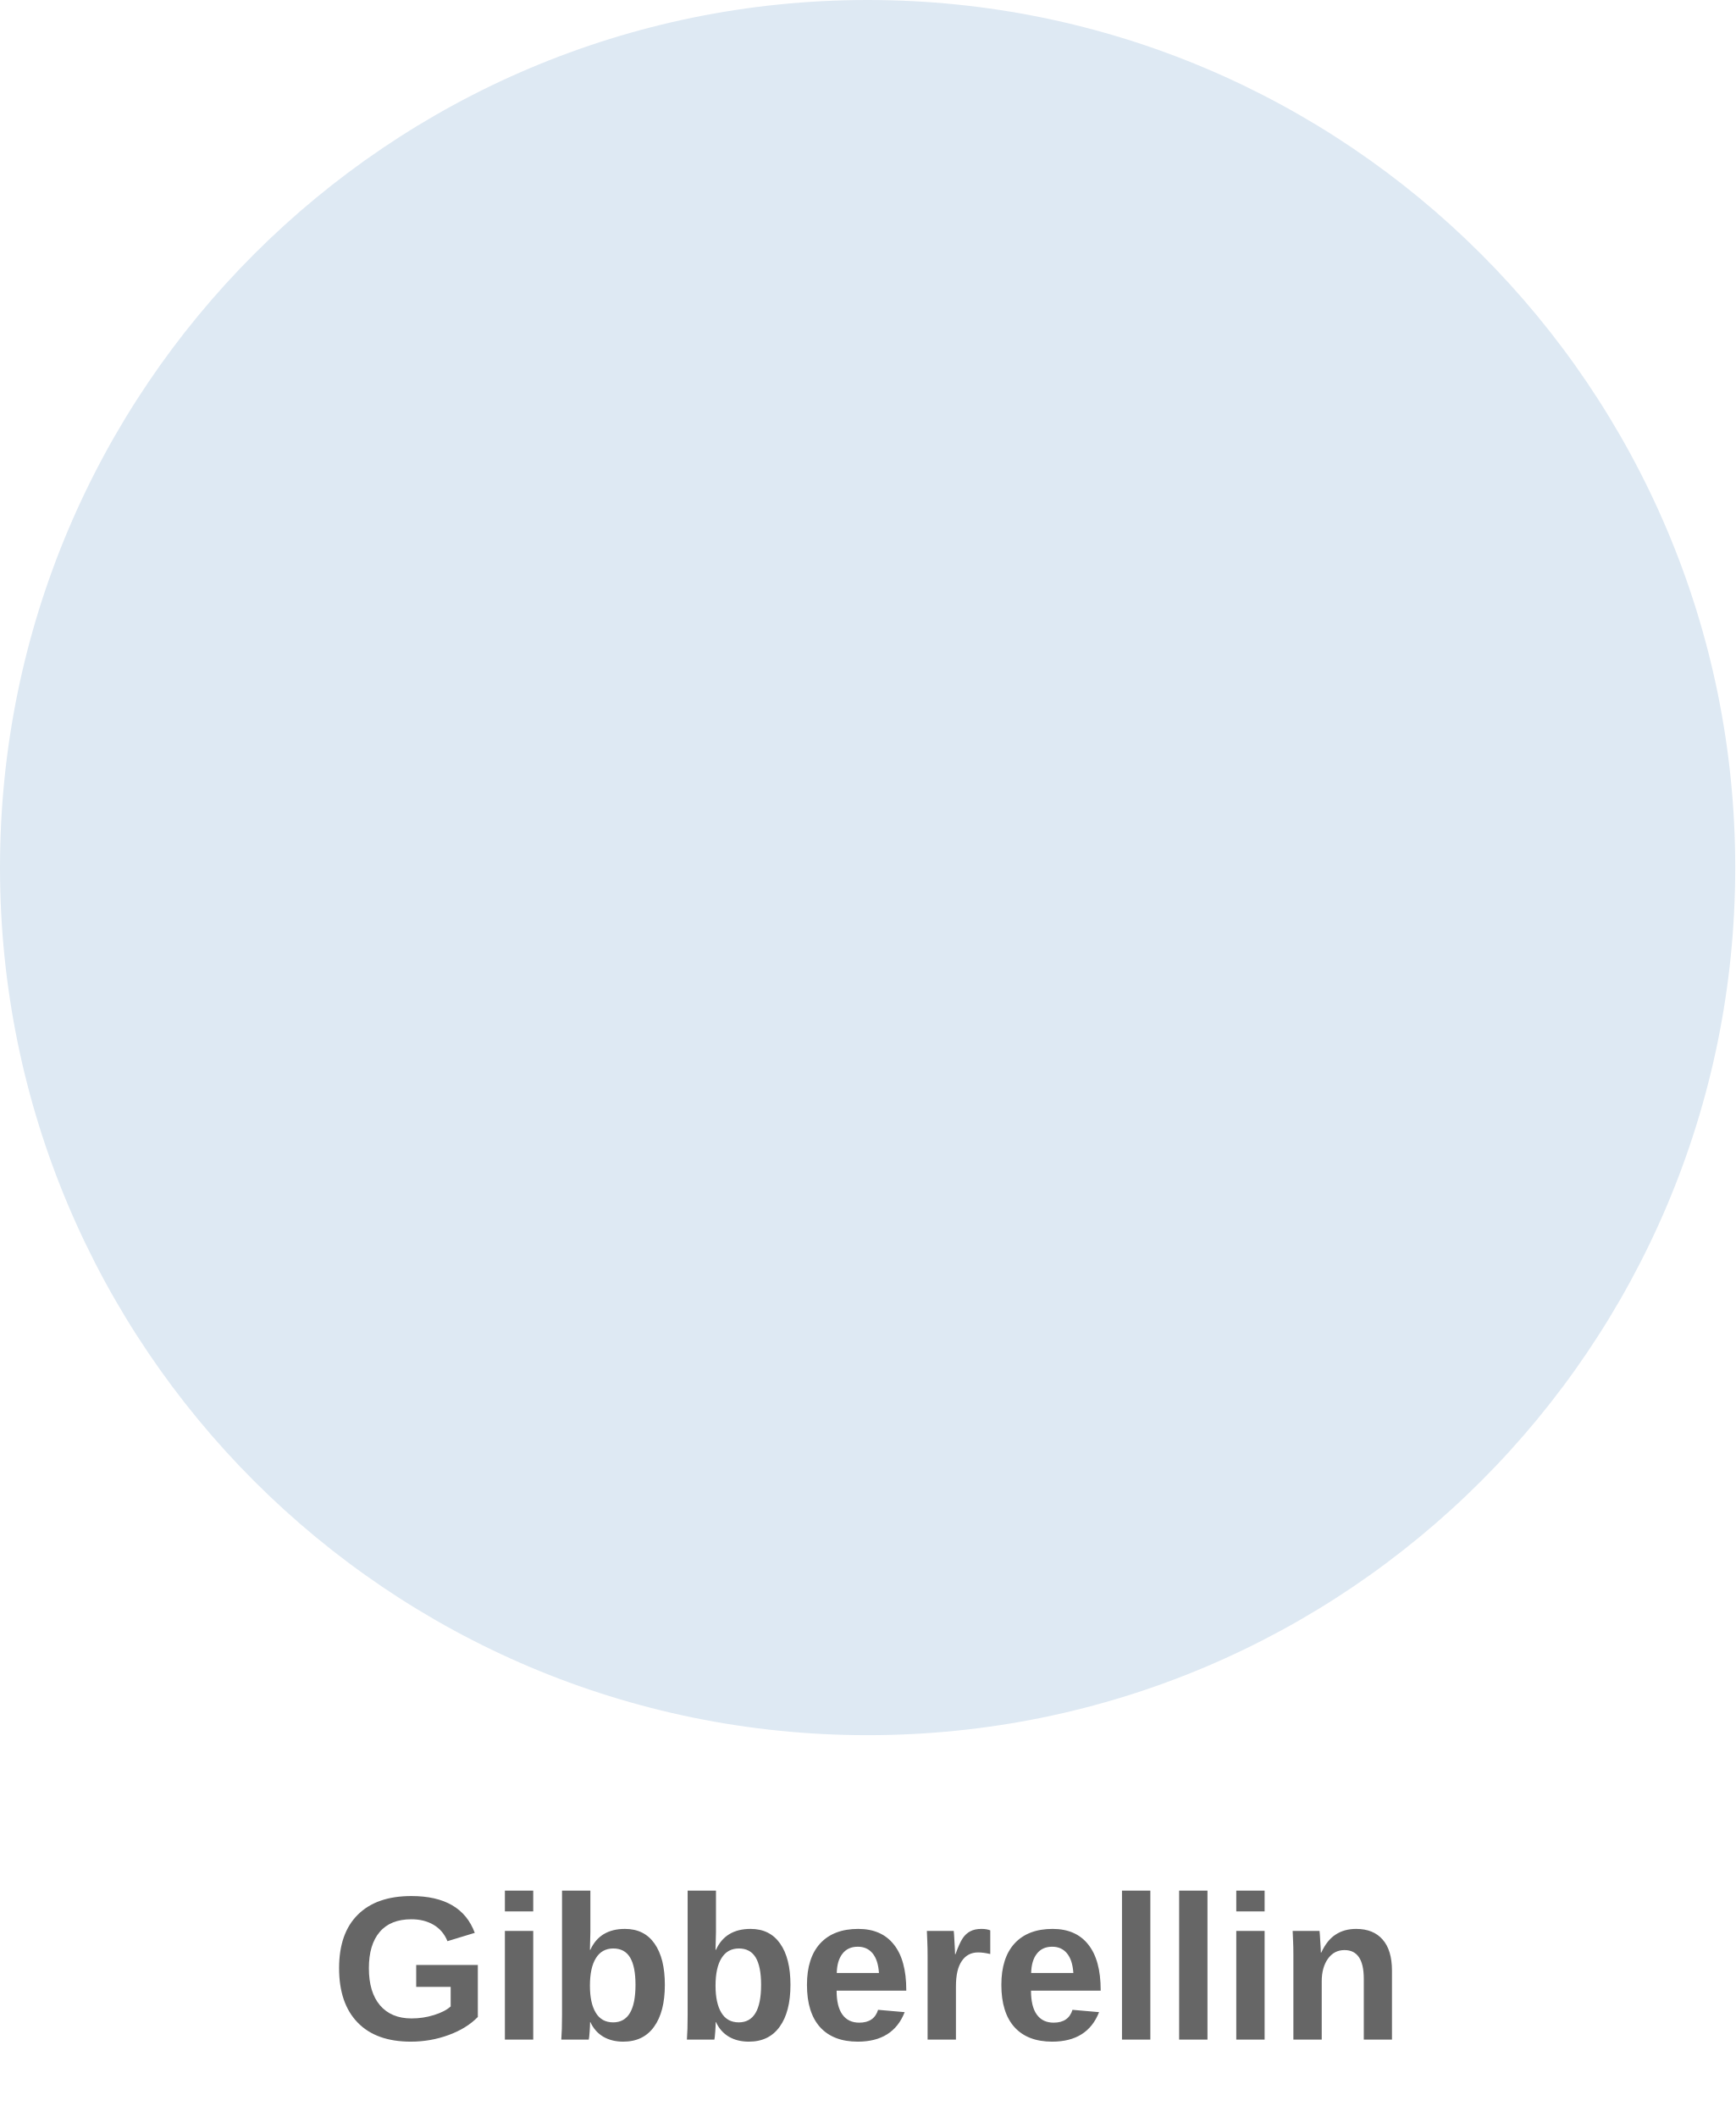
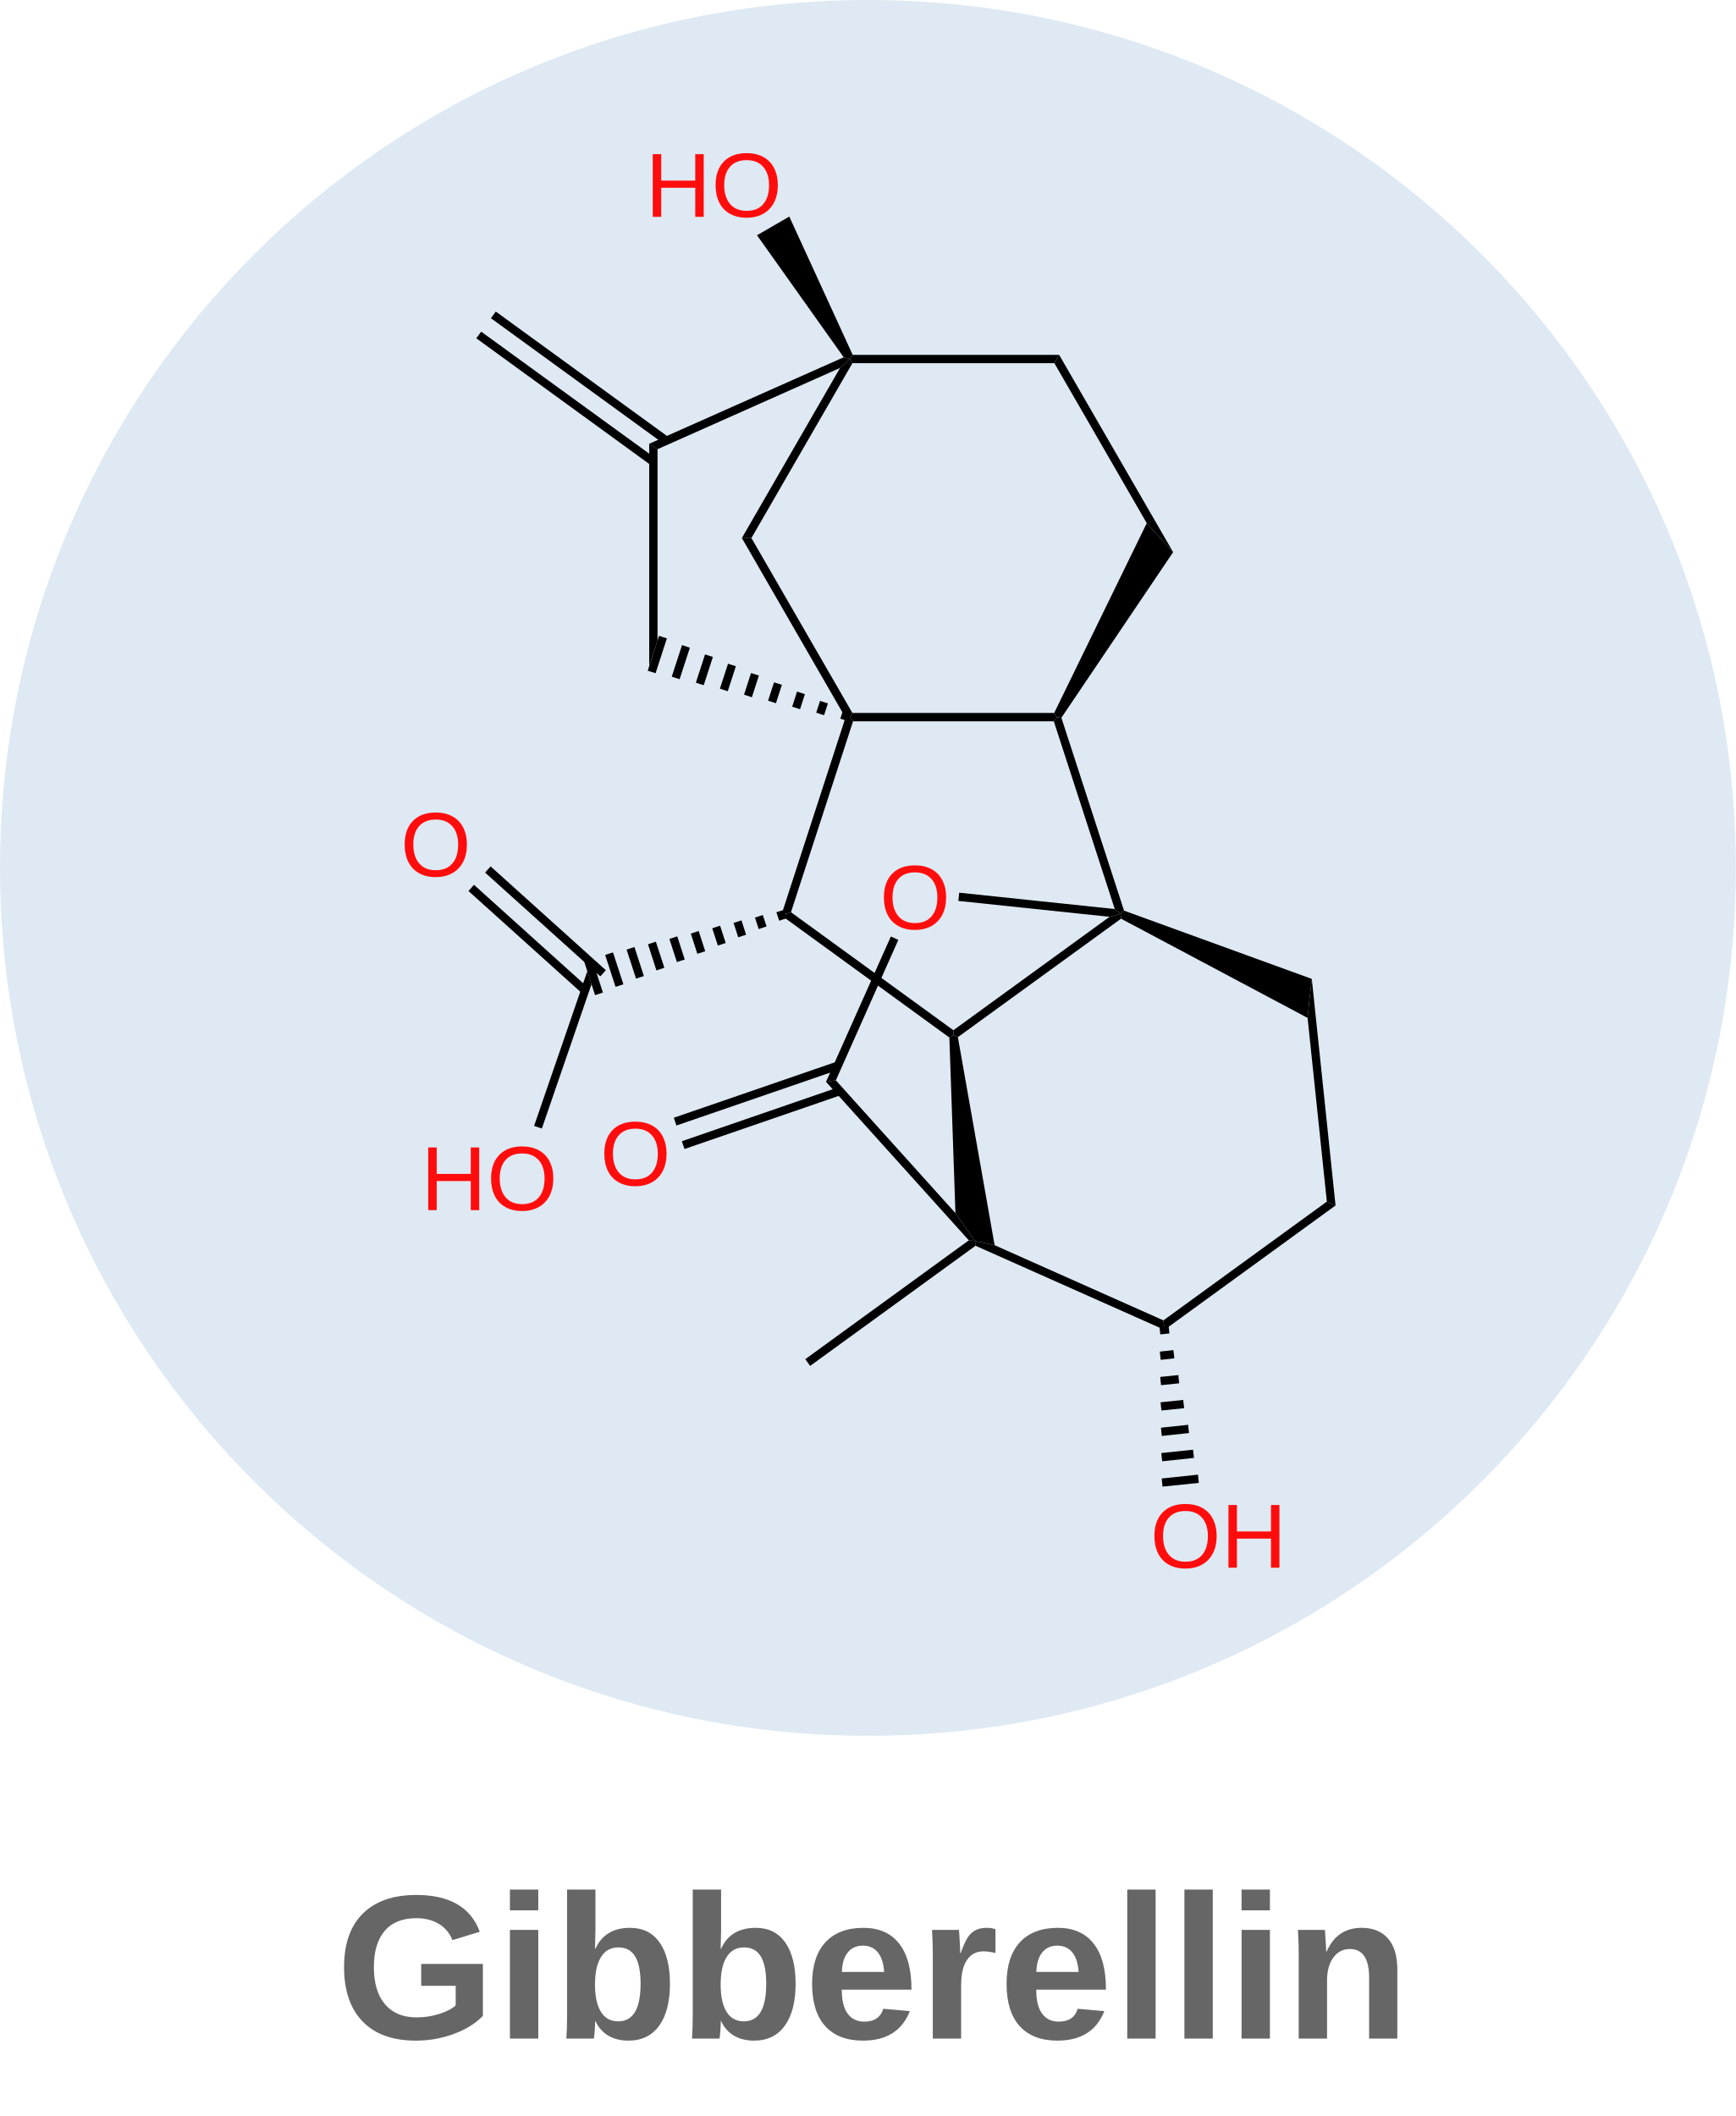
- <svg xmlns="http://www.w3.org/2000/svg" viewBox="0 0 185.64 226.49">
+ <svg xmlns="http://www.w3.org/2000/svg" viewBox="0 0 185.64 226.3">
  <defs>
-     <style>.cls-1{fill:#dee9f3;}.cls-2{font-size:22px;fill:#666;font-family:Arial-BoldMT, Arial;font-weight:700;}</style>
+     <style>.cls-1{font-size:22px;fill:#666;font-family:Arial-BoldMT, Arial;font-weight:700;}.cls-2{fill:#dee9f3;}.cls-3,.cls-4{isolation:isolate;}.cls-4{font-size:9.75px;fill:#ff0d0d;font-family:ArialMT, Arial;}</style>
  </defs>
  <g id="图层_2" data-name="图层 2">
    <g id="图层_1-2" data-name="图层 1">
-       <circle class="cls-1" cx="92.82" cy="92.82" r="92.82" />
-       <text class="cls-2" transform="translate(35.37 218.21)">Gibberellin</text>
+       <text class="cls-1" transform="translate(35.89 218.02)">Gibberellin</text>
+       <circle class="cls-2" cx="92.82" cy="92.82" r="92.82" />
+       <polygon points="86.12 145.36 103.61 132.65 104.27 132.72 104.33 133.23 86.64 146.08 86.38 145.72 86.12 145.36" />
+       <polygon points="106.37 133.17 124.42 141.21 124.48 141.72 124.3 142.12 104.33 133.23 104.27 132.72 106.37 133.17" />
+       <polygon points="124.42 141.21 141.9 128.51 142.37 128.72 142.83 128.92 124.74 142.07 124.48 141.72 124.42 141.21" />
+       <polygon points="141.9 128.51 139.84 108.86 140.06 106.72 140.29 104.69 142.83 128.92 142.37 128.72 141.9 128.51" />
+       <polygon points="120.21 97.39 140.29 104.69 140.06 106.72 139.84 108.86 119.89 98.25 119.85 97.73 120.21 97.39" />
+       <polygon points="119.89 98.25 102.44 110.92 101.96 110.73 101.96 110.18 118.66 98.05 119.85 97.73 119.89 98.25" />
+       <polygon points="101.53 110.96 83.81 98.08 84.07 97.73 84.59 97.56 101.96 110.18 101.96 110.73 101.53 110.96" />
+       <polygon points="83.65 97.59 90.48 76.56 90.91 76.7 91.23 77.14 84.59 97.56 84.07 97.73 83.65 97.59" />
+       <polygon points="91.16 76.25 112.74 76.25 113.02 76.7 112.7 77.14 91.23 77.14 90.91 76.7 91.16 76.25" />
+       <polygon points="112.74 76.25 122.64 55.95 124.08 57.54 125.46 59.05 113.51 76.76 113.02 76.7 112.74 76.25" />
+       <polygon points="122.64 55.95 112.76 38.84 113.02 38.39 113.27 37.95 125.46 59.05 124.08 57.54 122.64 55.95" />
+       <polygon points="112.76 38.84 91.16 38.84 90.91 38.39 91.19 37.95 113.27 37.95 113.02 38.39 112.76 38.84" />
+       <polygon points="91.16 38.84 80.36 57.54 79.85 57.54 79.34 57.54 89.84 39.35 90.91 38.39 91.16 38.84" />
+       <polygon points="80.36 57.54 91.16 76.25 90.91 76.7 90.52 76.92 79.34 57.54 79.85 57.54 80.36 57.54" />
+       <polygon points="89.84 39.35 70.32 48.04 69.87 47.75 69.43 47.46 90.23 38.21 90.91 38.39 89.84 39.35" />
+       <polygon points="69.61 49.75 50.94 36.18 51.2 35.82 51.46 35.47 70.13 49.03 69.87 49.39 69.61 49.75" />
+       <polygon points="71.01 47.48 52.5 34.03 52.76 33.68 53.02 33.32 71.53 46.77 71.27 47.13 71.01 47.48" />
+       <polygon points="70.32 48.04 70.32 68.5 69.87 69.86 69.43 71.22 69.43 47.46 69.87 47.75 70.32 48.04" />
+       <polygon points="91 76.23 90.71 77.13 90.29 77 89.87 76.86 90.16 75.95 90.58 76.09 91 76.23" />
+       <polygon points="88.54 75.23 88.13 76.49 87.71 76.36 87.29 76.22 87.7 74.96 88.12 75.09 88.54 75.23" />
+       <polygon points="86.08 74.24 85.56 75.85 85.14 75.71 84.72 75.58 85.24 73.96 85.66 74.1 86.08 74.24" />
+       <polygon points="83.62 73.24 82.98 75.21 82.56 75.07 82.14 74.94 82.78 72.97 83.2 73.11 83.62 73.24" />
+       <polygon points="81.16 72.25 80.41 74.57 79.99 74.43 79.57 74.29 80.32 71.98 80.74 72.11 81.16 72.25" />
+       <polygon points="78.7 71.25 77.83 73.92 77.41 73.79 76.99 73.65 77.86 70.98 78.28 71.12 78.7 71.25" />
+       <polygon points="76.24 70.26 75.26 73.28 74.84 73.15 74.42 73.01 75.4 69.99 75.82 70.12 76.24 70.26" />
+       <polygon points="73.78 69.27 72.68 72.64 72.26 72.5 71.84 72.37 72.94 68.99 73.36 69.13 73.78 69.27" />
+       <polygon points="71.32 68.27 70.11 72 69.69 71.86 69.27 71.73 70.48 68 70.9 68.14 71.32 68.27" />
+       <polygon points="90.23 38.21 80.96 25.16 82.69 24.16 84.41 23.16 91.19 37.95 90.91 38.39 90.23 38.21" />
+       <g class="cls-3">
+         <text class="cls-4" transform="translate(69.01 23.19)">H</text>
+         <text class="cls-4" transform="translate(76.06 23.19)">O</text>
+       </g>
+       <polygon points="113.51 76.76 120.21 97.39 119.85 97.73 119.22 97.22 112.7 77.14 113.02 76.7 113.51 76.76" />
+       <polygon points="83.87 97.29 84.17 98.2 83.75 98.33 83.33 98.47 83.03 97.56 83.45 97.43 83.87 97.29" />
+       <polygon points="81.58 97.86 81.98 99.08 81.56 99.22 81.14 99.36 80.74 98.13 81.16 98 81.58 97.86" />
+       <polygon points="79.3 98.43 79.79 99.97 79.37 100.1 78.95 100.24 78.45 98.7 78.88 98.57 79.3 98.43" />
+       <polygon points="77.01 99 77.61 100.85 77.19 100.99 76.77 101.12 76.17 99.28 76.59 99.14 77.01 99" />
+       <polygon points="74.72 99.57 75.42 101.73 75 101.87 74.58 102.01 73.88 99.85 74.3 99.71 74.72 99.57" />
+       <polygon points="72.43 100.14 73.23 102.62 72.81 102.75 72.39 102.89 71.59 100.42 72.01 100.28 72.43 100.14" />
+       <polygon points="70.14 100.71 71.05 103.5 70.63 103.64 70.2 103.78 69.3 100.99 69.72 100.85 70.14 100.71" />
+       <polygon points="67.85 101.28 68.86 104.39 68.44 104.52 68.02 104.66 67.01 101.56 67.43 101.42 67.85 101.28" />
+       <polygon points="65.56 101.86 66.67 105.27 66.25 105.41 65.83 105.54 64.72 102.13 65.14 101.99 65.56 101.86" />
+       <polygon points="63.27 102.43 64.48 106.15 64.06 106.29 63.64 106.43 62.43 102.7 62.85 102.56 63.27 102.43" />
+       <polygon points="62.27 106.25 50.1 95.29 50.4 94.96 50.69 94.63 62.86 105.6 62.57 105.93 62.27 106.25" />
+       <polygon points="64.2 104.42 51.88 93.32 52.17 92.99 52.47 92.66 64.79 103.76 64.5 104.09 64.2 104.42" />
+       <g class="cls-3">
+         <text class="cls-4" transform="translate(42.81 93.71)">O</text>
+       </g>
+       <polygon points="63.26 105.26 57.95 120.69 57.53 120.55 57.12 120.41 62.81 103.87 63.04 104.56 63.26 105.26" />
+       <g class="cls-3">
+         <text class="cls-4" transform="translate(45 129.42)">H</text>
+         <text class="cls-4" transform="translate(52.05 129.42)">O</text>
+       </g>
+       <polygon points="102.44 110.92 106.37 133.17 104.27 132.72 102.18 129.74 101.53 110.96 101.96 110.73 102.44 110.92" />
+       <polygon points="118.66 98.05 102.49 96.35 102.54 95.91 102.58 95.47 119.22 97.22 119.85 97.73 118.66 98.05" />
+       <g class="cls-3">
+         <text class="cls-4" transform="translate(94.06 99.36)">O</text>
+       </g>
+       <polygon points="96.07 100.52 89.39 115.54 88.87 115.62 88.34 115.7 95.27 100.16 95.67 100.33 96.07 100.52" />
+       <polygon points="89.97 117.11 73.21 122.88 73.06 122.46 72.92 122.05 89.69 116.27 89.83 116.69 89.97 117.11" />
+       <polygon points="89.75 114.38 72.34 120.37 72.2 119.95 72.06 119.54 89.46 113.55 89.6 113.96 89.75 114.38" />
+       <g class="cls-3">
+         <text class="cls-4" transform="translate(64.16 126.77)">O</text>
+       </g>
+       <polygon points="89.39 115.54 102.18 129.74 104.27 132.72 103.61 132.65 88.34 115.7 88.87 115.62 89.39 115.54" />
+       <polygon points="124 141.83 124.97 141.73 125.02 142.17 125.06 142.61 124.09 142.71 124.04 142.27 124 141.83" />
+       <polygon points="124.04 144.55 125.49 144.39 125.54 144.83 125.59 145.27 124.13 145.43 124.08 144.99 124.04 144.55" />
+       <polygon points="124.08 147.26 126.02 147.06 126.06 147.5 126.11 147.94 124.17 148.14 124.12 147.7 124.08 147.26" />
+       <polygon points="124.12 149.97 126.54 149.72 126.59 150.16 126.64 150.6 124.21 150.85 124.16 150.41 124.12 149.97" />
+       <polygon points="124.16 152.69 127.07 152.38 127.11 152.82 127.16 153.26 124.25 153.57 124.2 153.13 124.16 152.69" />
+       <polygon points="124.2 155.4 127.59 155.04 127.64 155.48 127.69 155.92 124.29 156.28 124.24 155.84 124.2 155.4" />
+       <polygon points="124.24 158.12 128.12 157.71 128.16 158.15 128.21 158.59 124.33 158.99 124.28 158.56 124.24 158.12" />
+       <g class="cls-3">
+         <text class="cls-4" transform="translate(122.99 167.66)">O</text>
+         <text class="cls-4" transform="translate(130.58 167.66)">H</text>
+       </g>
    </g>
  </g>
</svg>
